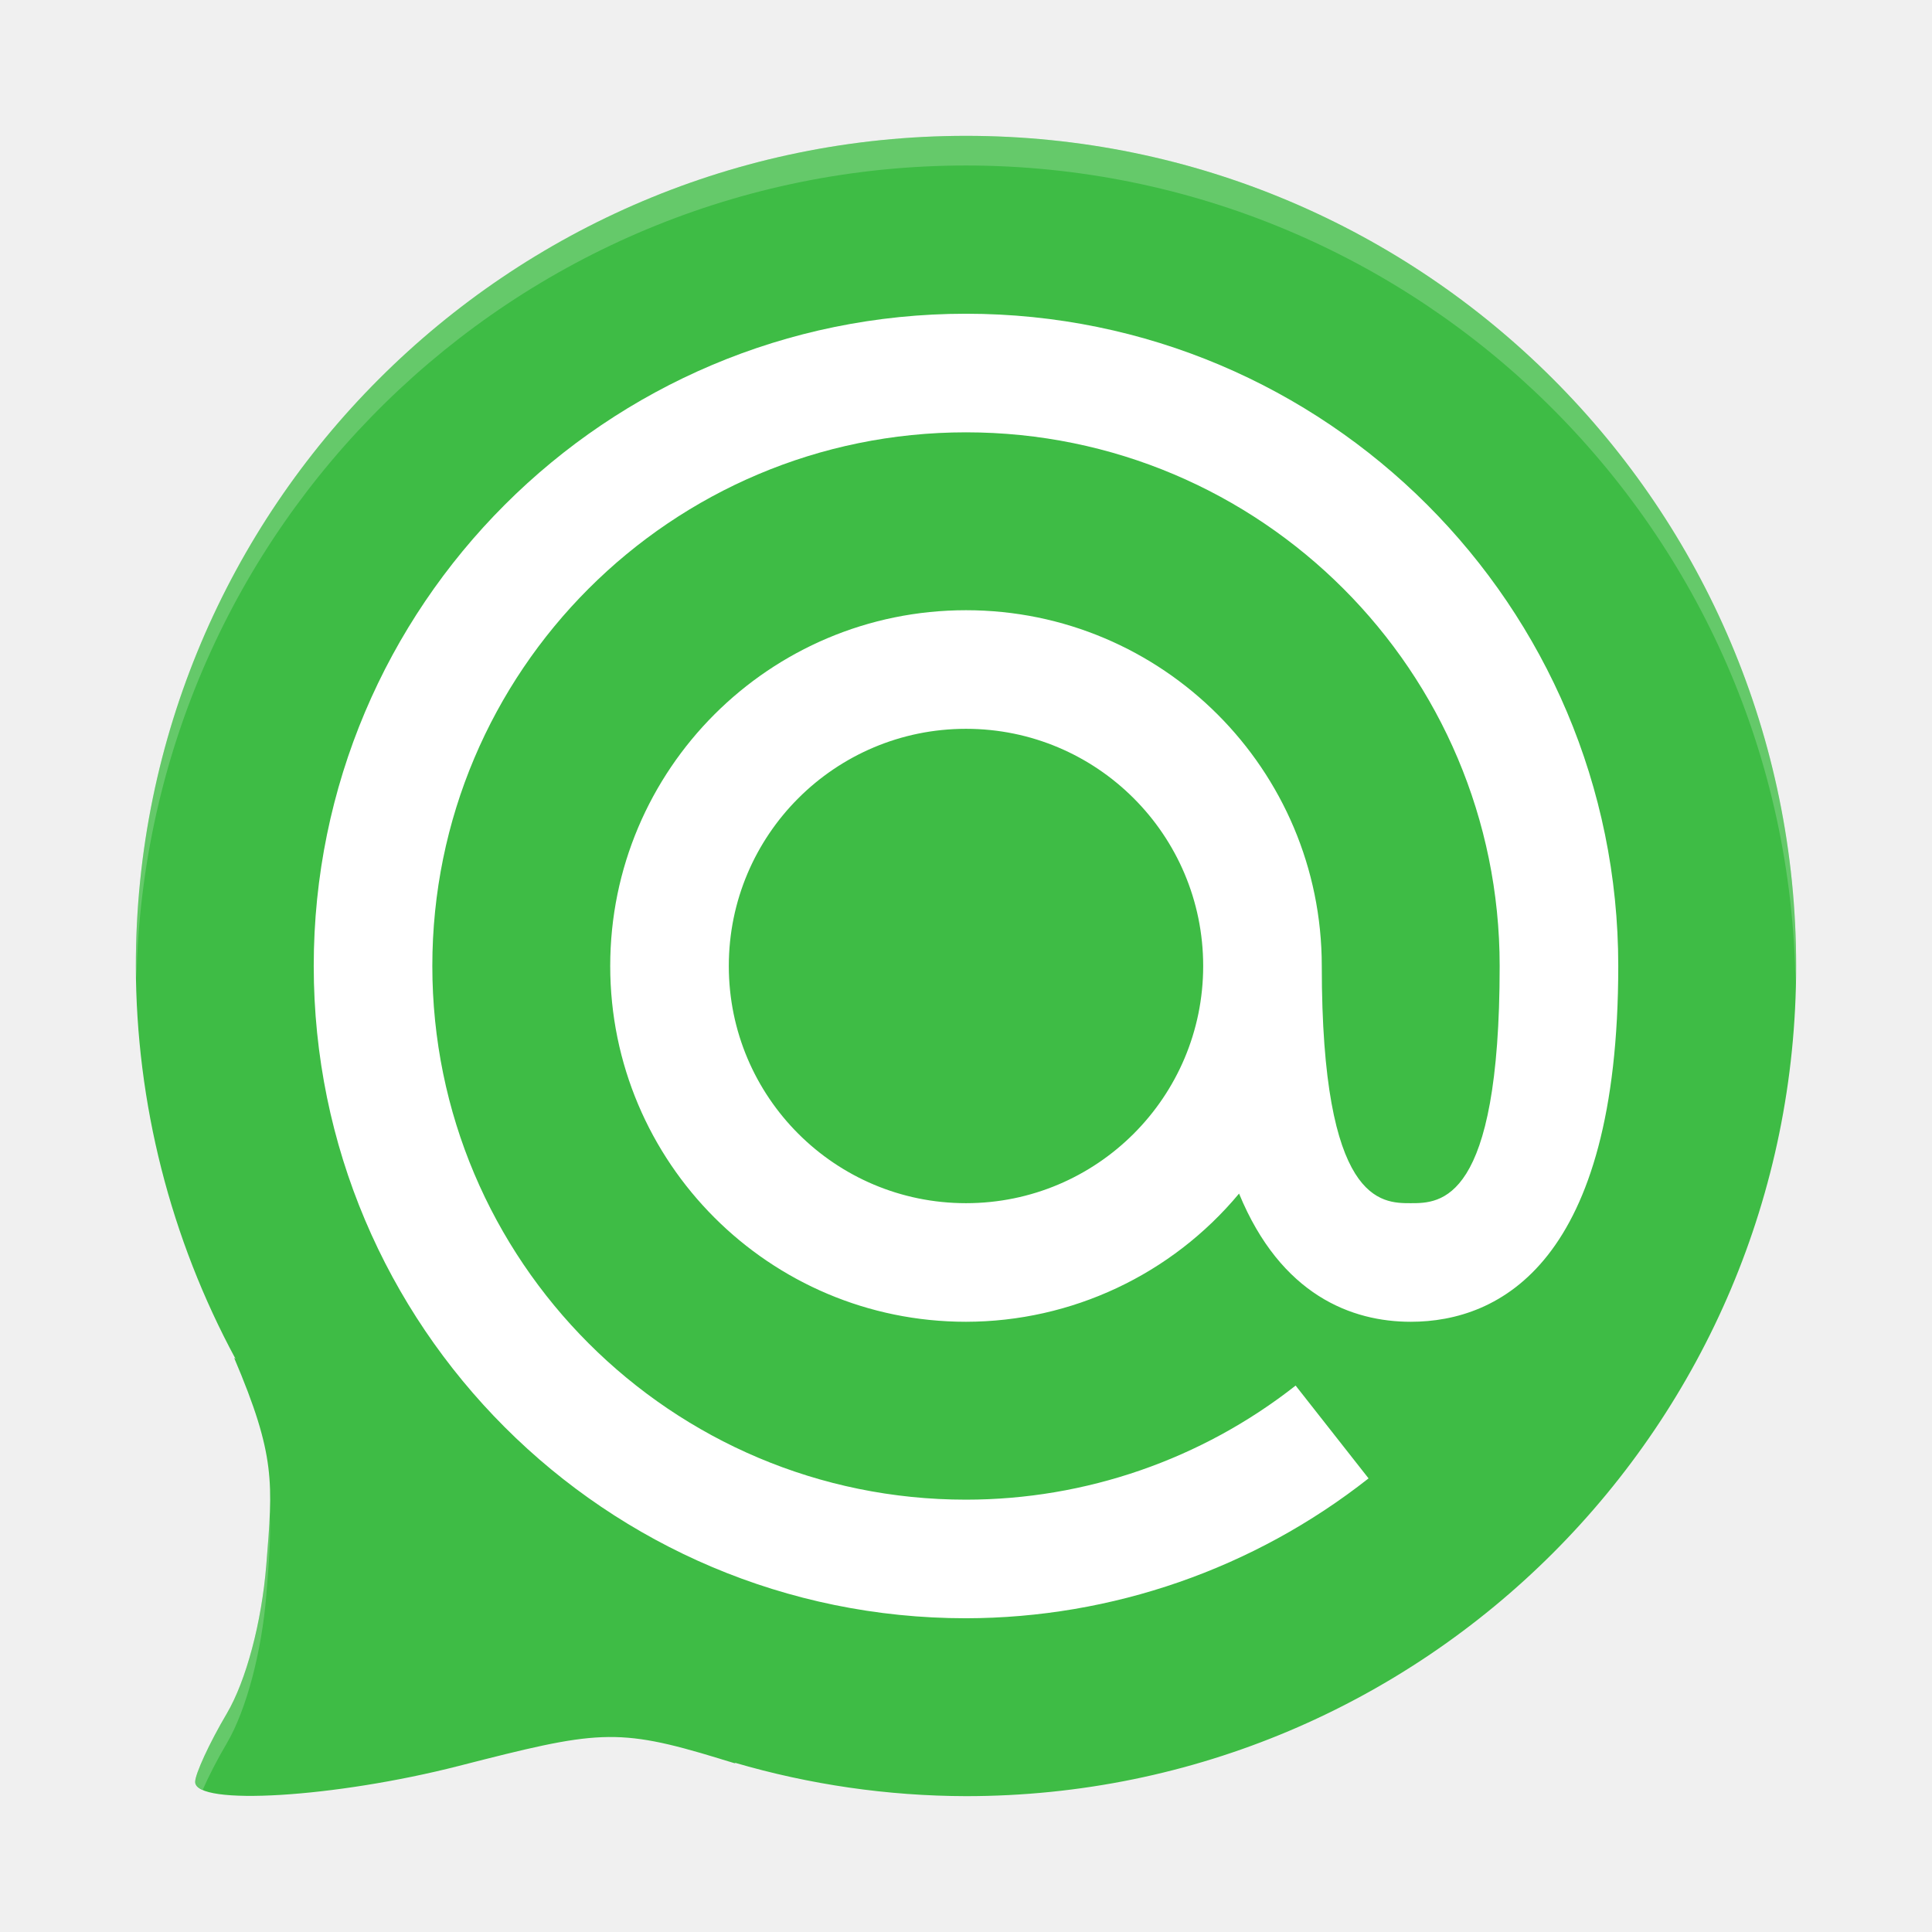
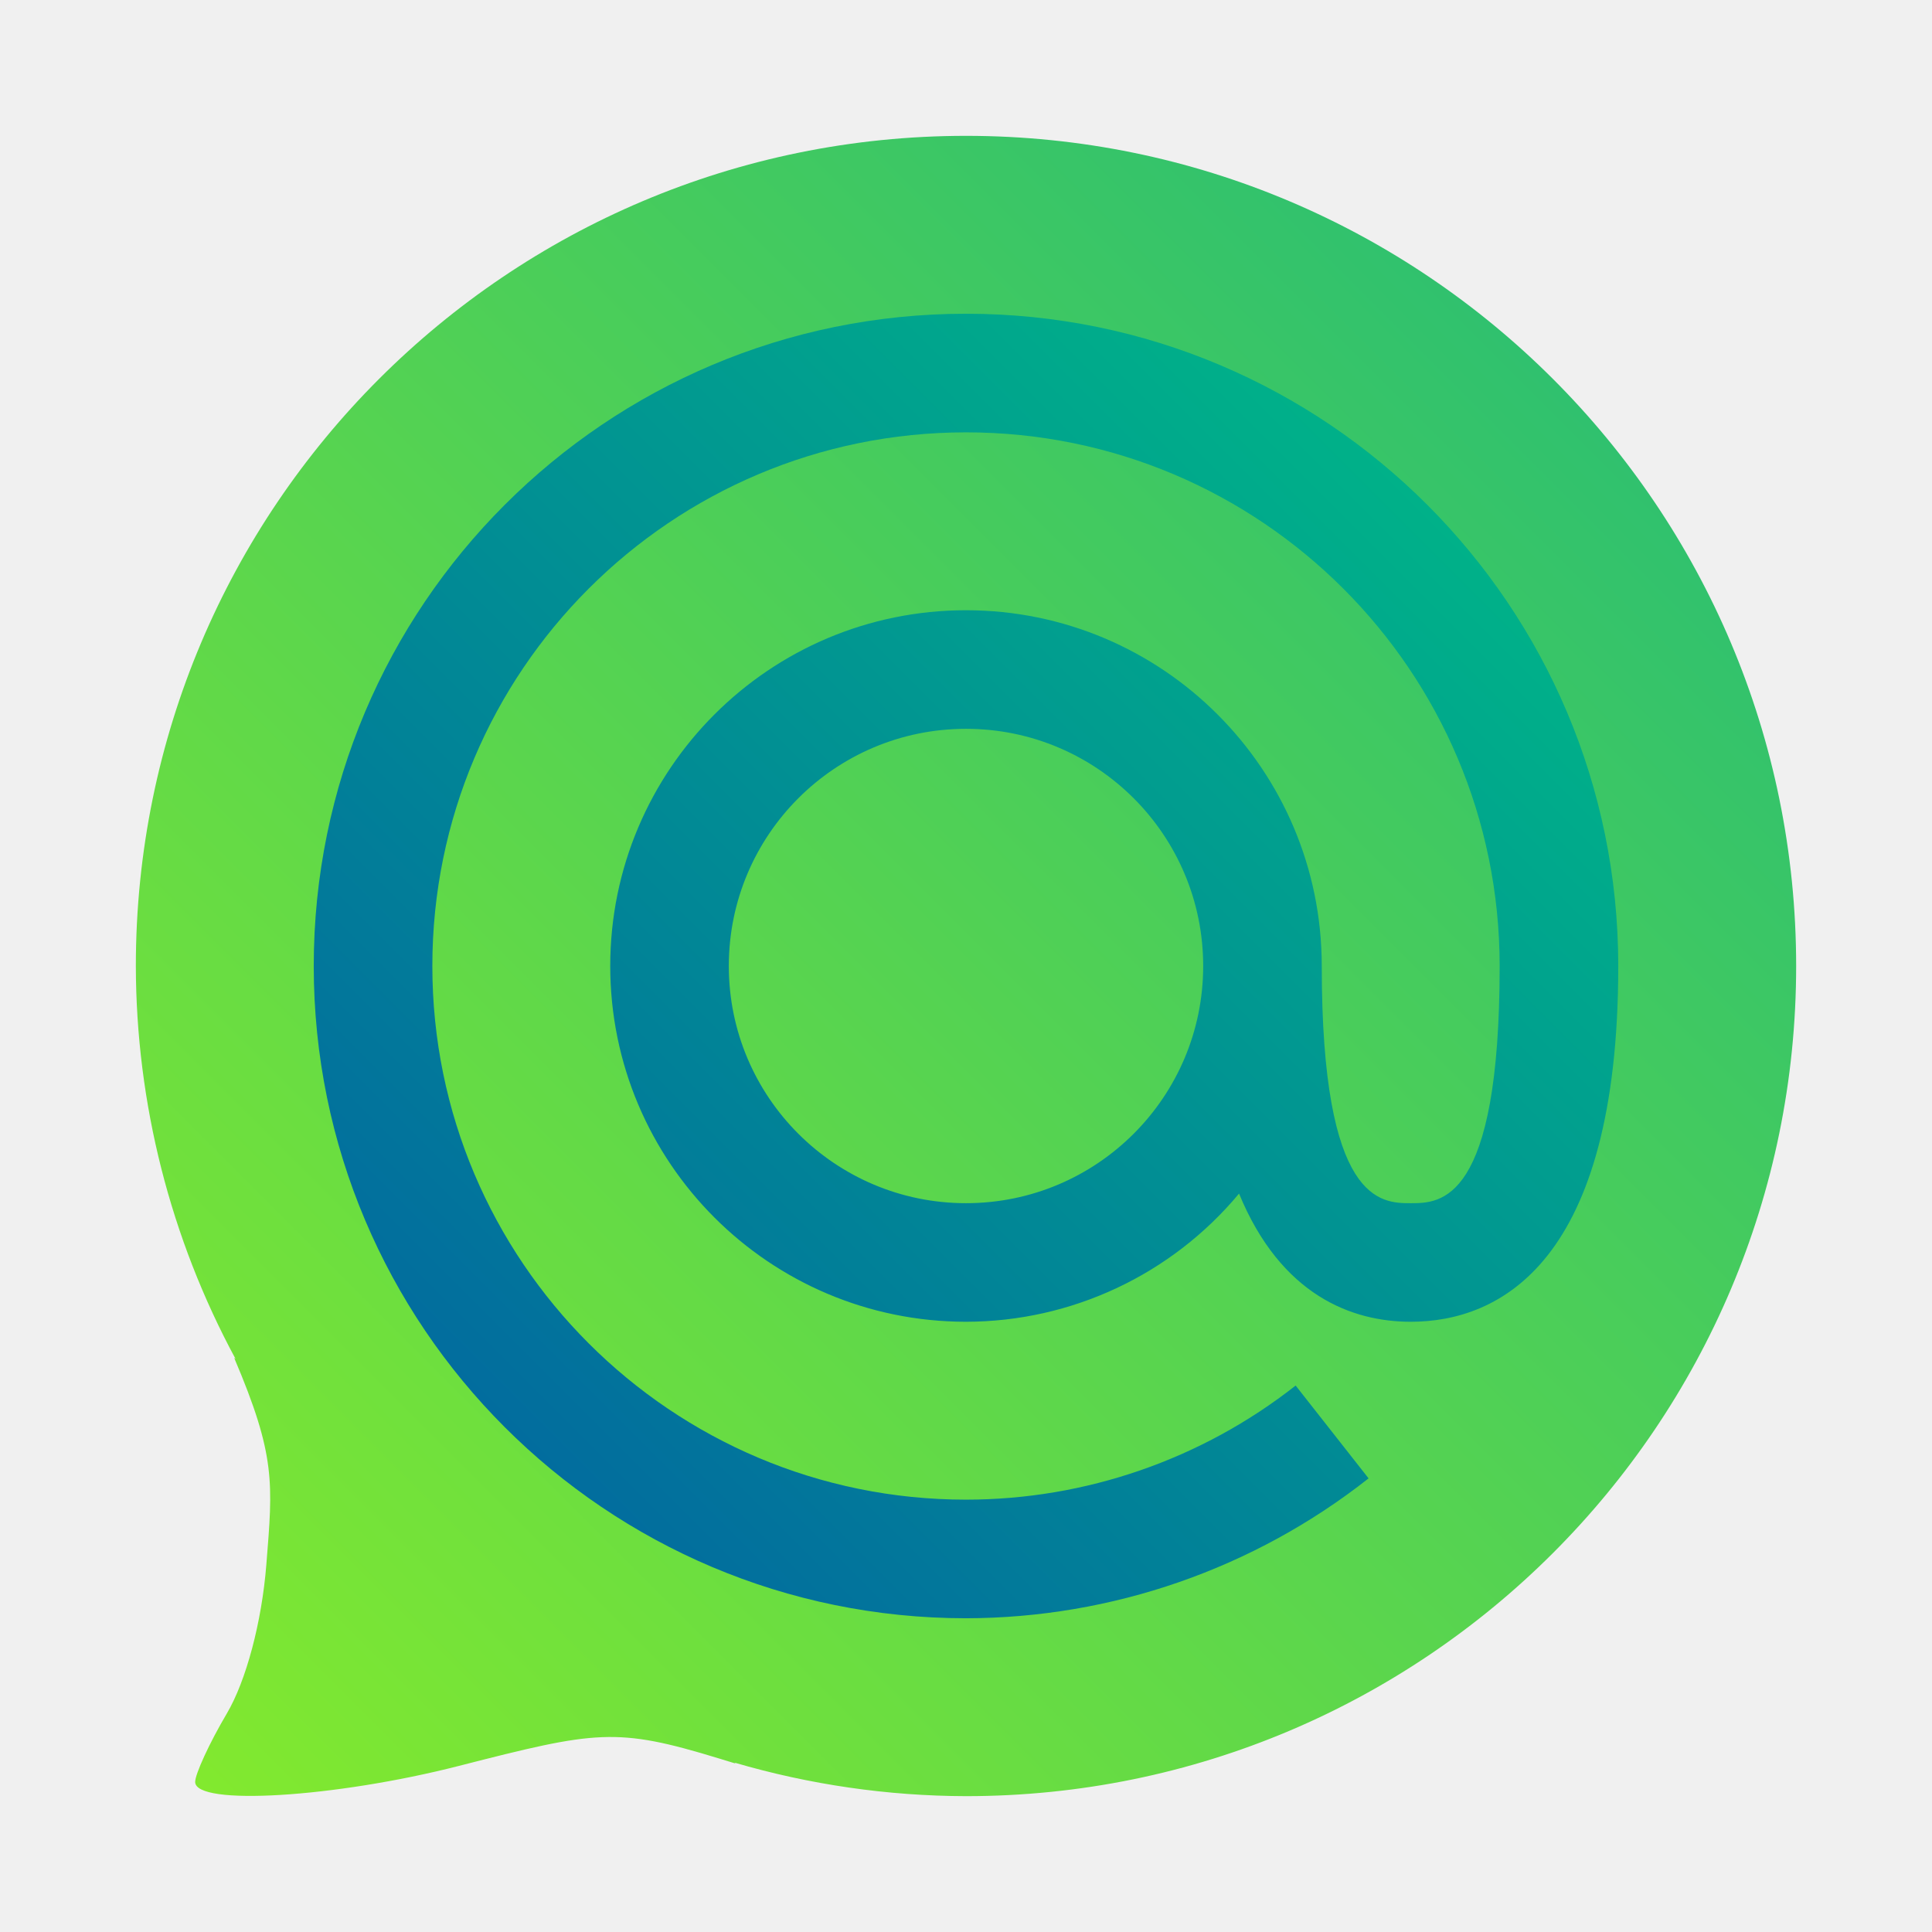
- <svg xmlns="http://www.w3.org/2000/svg" width="64" height="64" version="1">
-   <g transform="matrix(.98214 0 0 .98214 .57143 .57143)">
-     <path d="m32 4a28 28 0 0 0-28 28 28 28 0 0 0 3.365 13.256l-0.051-0.041c1.411 3.315 1.308 4.219 1.086 6.988-0.155 1.93-0.678 3.9-1.332 5.01-0.593 1.004-1.068 2.043-1.068 2.307 0 0.817 4.719 0.53 8.896-0.54 4.646-1.189 5.301-1.312 8.782-0.248a28 28 0 0 0 0.107 0.034c0.154 0.047 0.28 0.083 0.445 0.134l-0.039-0.031a28 28 0 0 0 7.809 1.131 28 28 0 0 0 28-28 28 28 0 0 0-28-28z" fill="#3ebc45" />
-     <path d="m32 4a28 28 0 0 0-28 28 28 28 0 0 0 0.021 0.406 28 28 0 0 1 27.978-27.406 28 28 0 0 1 27.979 27.586 28 28 0 0 0 0.021-0.586 28 28 0 0 0-28-28zm-23.484 46.508c-0.021 0.502-0.063 1.041-0.115 1.695-0.155 1.93-0.678 3.9-1.332 5.01-0.593 1.004-1.068 2.043-1.068 2.307 0 0.109 0.097 0.196 0.254 0.267 0.196-0.443 0.479-1.007 0.815-1.574 0.654-1.11 1.177-3.08 1.332-5.01 0.089-1.105 0.153-1.913 0.115-2.695z" fill="#fff" opacity=".2" />
-     <path d="m32 10a22 22 0 0 0-22 22 22 22 0 0 0 22 22 22 22 0 0 0 13.578-4.718l-2.46-3.13a18 18 0 0 1-11.118 3.848 18 18 0 0 1-18-18 18 18 0 0 1 18-18 18 18 0 0 1 18 18c0 8-2 8-3 8s-3 0-3-8a12 12 0 0 0-12-12 12 12 0 0 0-12 12 12 12 0 0 0 12 12 12 12 0 0 0 9.21-4.324c1.416 3.44 3.816 4.324 5.79 4.324 3 0 7-2 7-12a22 22 0 0 0-22-22zm0 14a8 8 0 0 1 8 8 8 8 0 0 1-8 8 8 8 0 0 1-8-8 8 8 0 0 1 8-8z" fill="#fff" />
-   </g>
+ <svg xmlns="http://www.w3.org/2000/svg" xmlns:xlink="http://www.w3.org/1999/xlink" width="64" height="64" version="1" id="svg12" xml:space="preserve">
+   <defs id="defs16">
+     <linearGradient id="linearGradient3510">
+       <stop style="stop-color:#00b189;stop-opacity:1" offset="0" id="stop3506" />
+       <stop style="stop-color:#026d9e;stop-opacity:1" offset="1" id="stop3508" />
+     </linearGradient>
+     <linearGradient id="linearGradient379">
+       <stop style="stop-color:#30c16e;stop-opacity:1" offset="0" id="stop375" />
+       <stop style="stop-color:#84ea2d;stop-opacity:1" offset="1" id="stop377" />
+     </linearGradient>
+     <linearGradient xlink:href="#linearGradient379" id="linearGradient381" x1="51.445" y1="12.555" x2="4.5" y2="59.5" gradientUnits="userSpaceOnUse" />
+     <linearGradient xlink:href="#linearGradient3510" id="linearGradient3512" x1="47.278" y1="16.721" x2="16.721" y2="47.278" gradientUnits="userSpaceOnUse" />
+   </defs>
+   <path id="path4" style="stroke-width:0.982;fill:url(#linearGradient381);" d="M 32 4.5 A 27.5 27.5 0 0 0 4.5 32 A 27.5 27.5 0 0 0 7.805 45.02 L 7.756 44.979 C 9.142 48.234 9.04 49.122 8.822 51.842 C 8.67 53.737 8.156 55.672 7.514 56.762 C 6.931 57.748 6.465 58.77 6.465 59.029 C 6.465 59.832 11.099 59.549 15.201 58.498 C 19.764 57.33 20.407 57.209 23.826 58.254 A 27.5 27.5 0 0 0 23.932 58.287 C 24.083 58.333 24.207 58.37 24.369 58.42 L 24.33 58.389 A 27.5 27.5 0 0 0 32 59.5 A 27.5 27.5 0 0 0 59.5 32 A 27.5 27.5 0 0 0 32 4.5 z " />
+   <path id="path8" style="stroke-width:0.982;fill-opacity:1;fill:url(#linearGradient3512)" d="M 32 10.393 A 21.607 21.607 0 0 0 10.393 32 A 21.607 21.607 0 0 0 32 53.607 A 21.607 21.607 0 0 0 45.336 48.973 L 42.92 45.898 A 17.679 17.679 0 0 1 32 49.678 A 17.679 17.679 0 0 1 14.322 32 A 17.679 17.679 0 0 1 32 14.322 A 17.679 17.679 0 0 1 49.678 32 C 49.678 39.857 47.715 39.857 46.732 39.857 C 45.75 39.857 43.785 39.857 43.785 32 A 11.786 11.786 0 0 0 32 20.215 A 11.786 11.786 0 0 0 20.215 32 A 11.786 11.786 0 0 0 32 43.785 A 11.786 11.786 0 0 0 41.045 39.539 C 42.436 42.918 44.794 43.785 46.732 43.785 C 49.679 43.785 53.607 41.821 53.607 32 A 21.607 21.607 0 0 0 32 10.393 z M 32 24.143 A 7.857 7.857 0 0 1 39.857 32 A 7.857 7.857 0 0 1 32 39.857 A 7.857 7.857 0 0 1 24.143 32 A 7.857 7.857 0 0 1 32 24.143 z " />
</svg>
